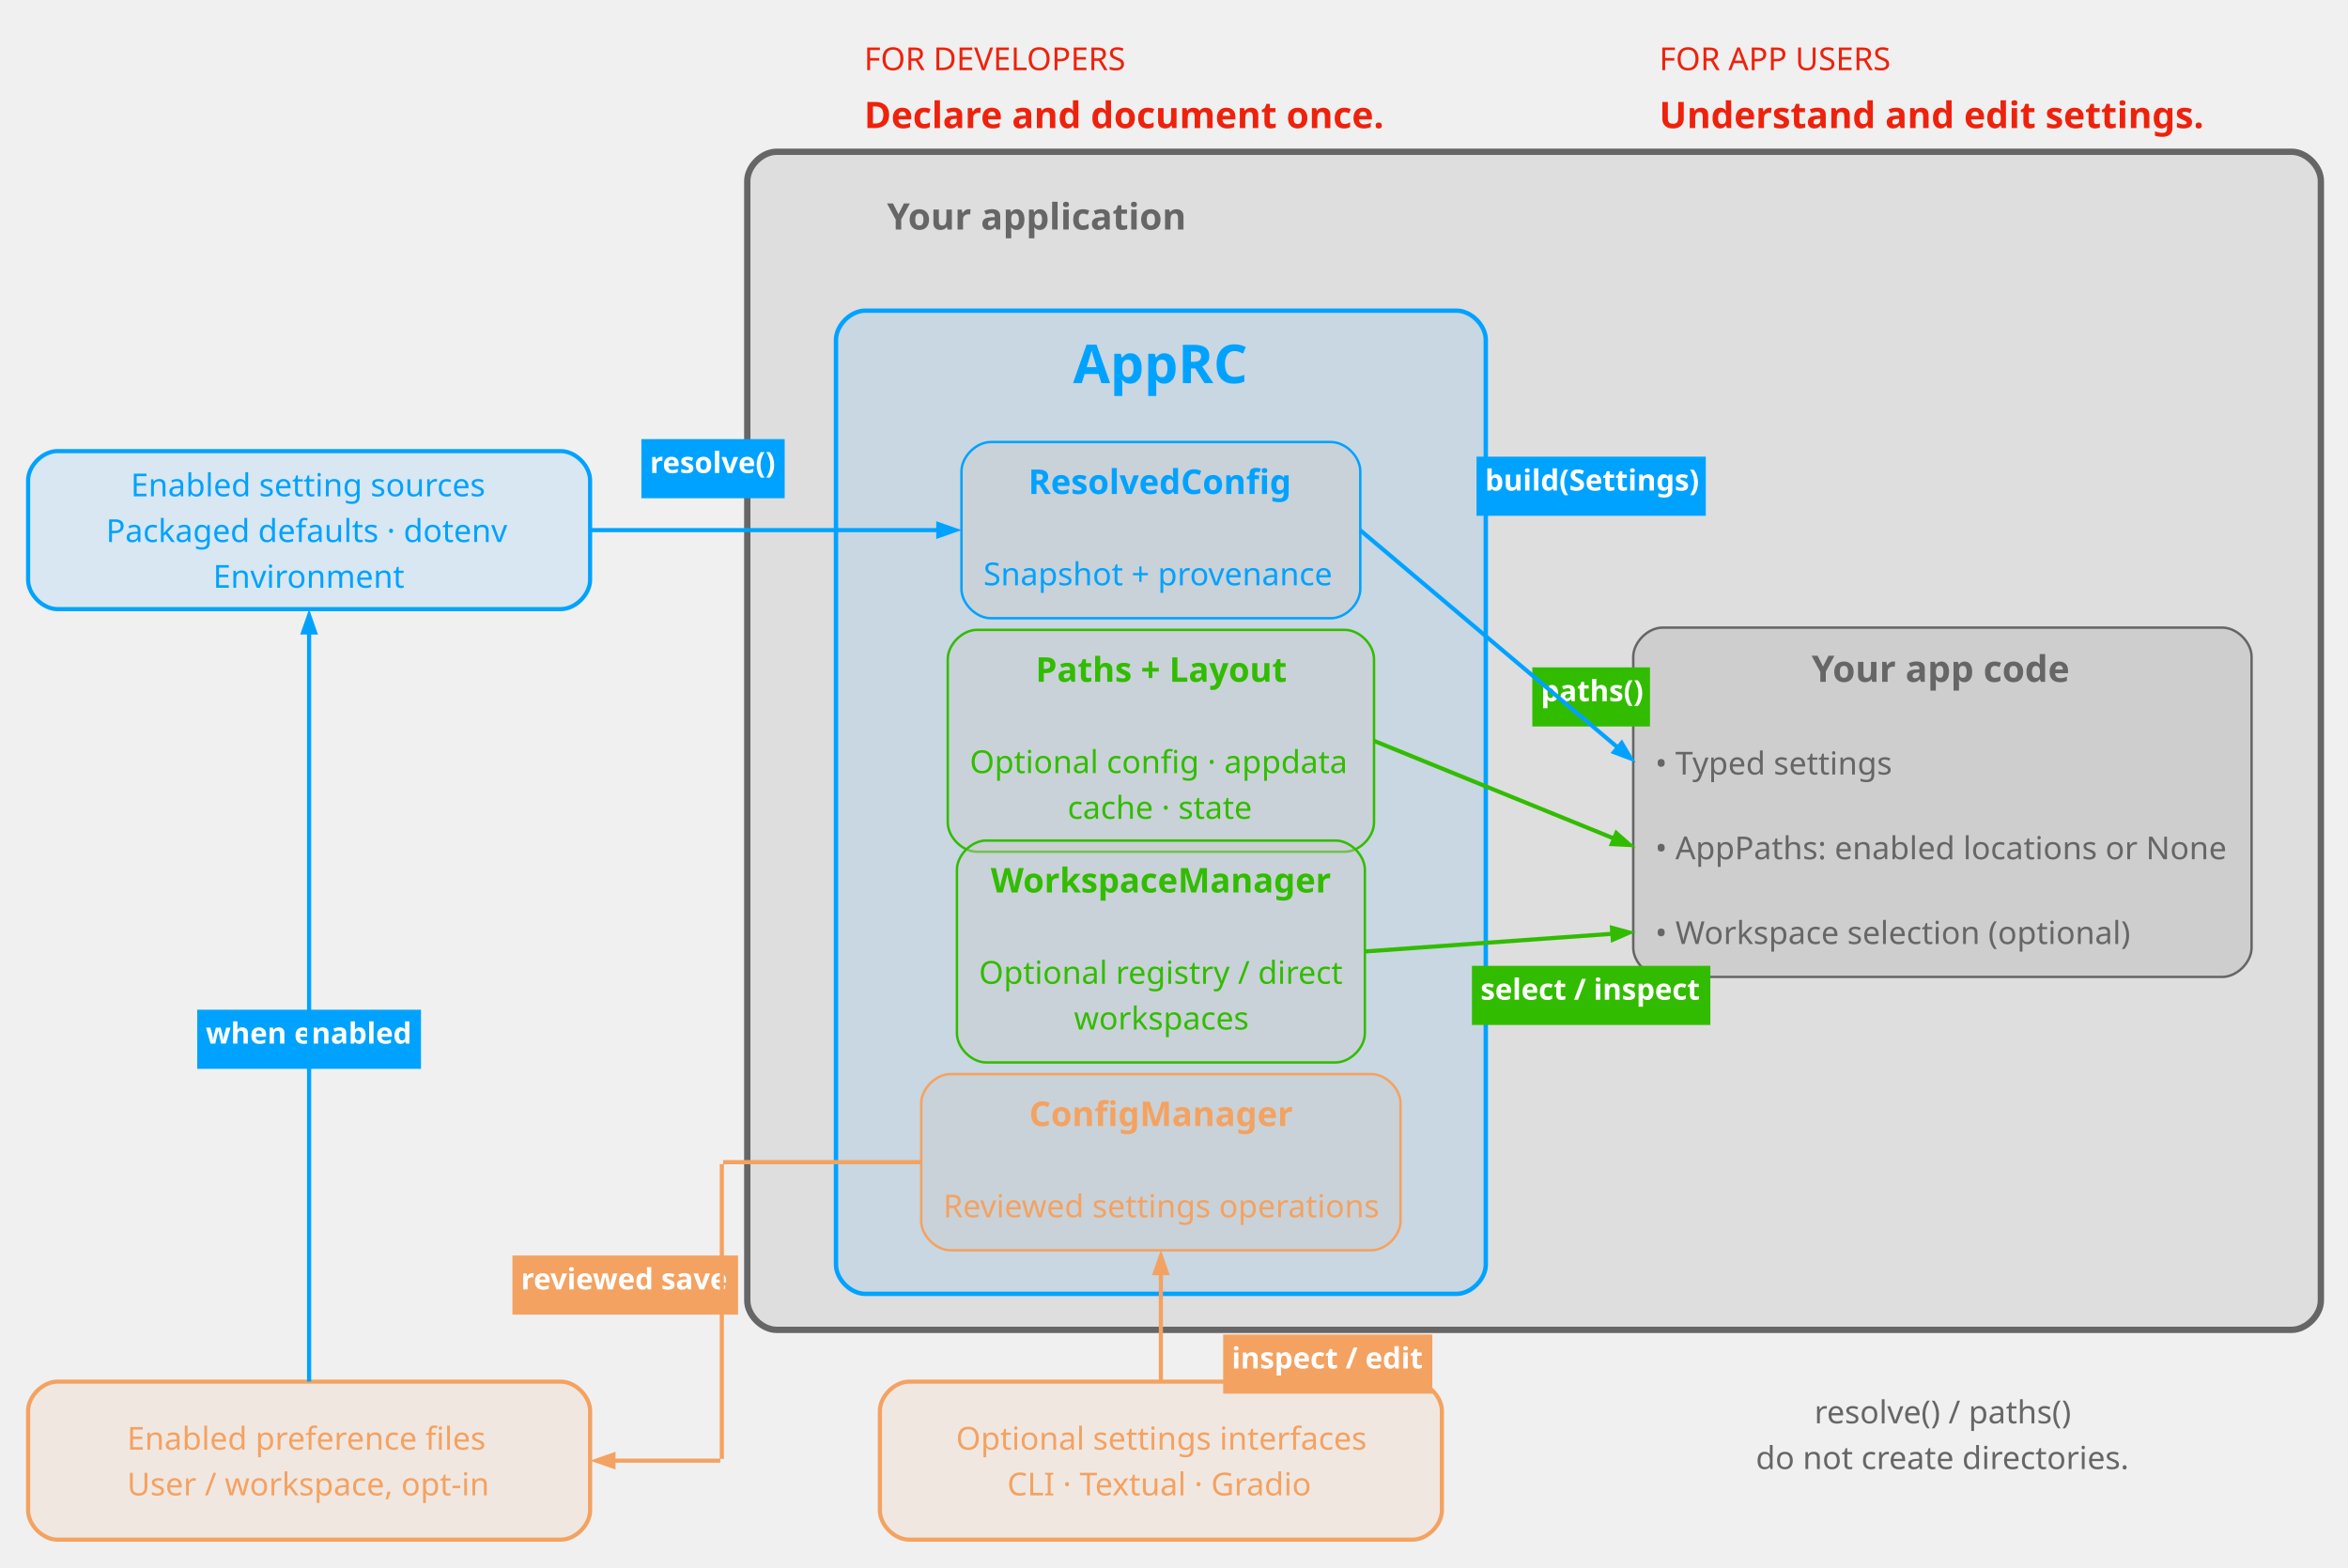
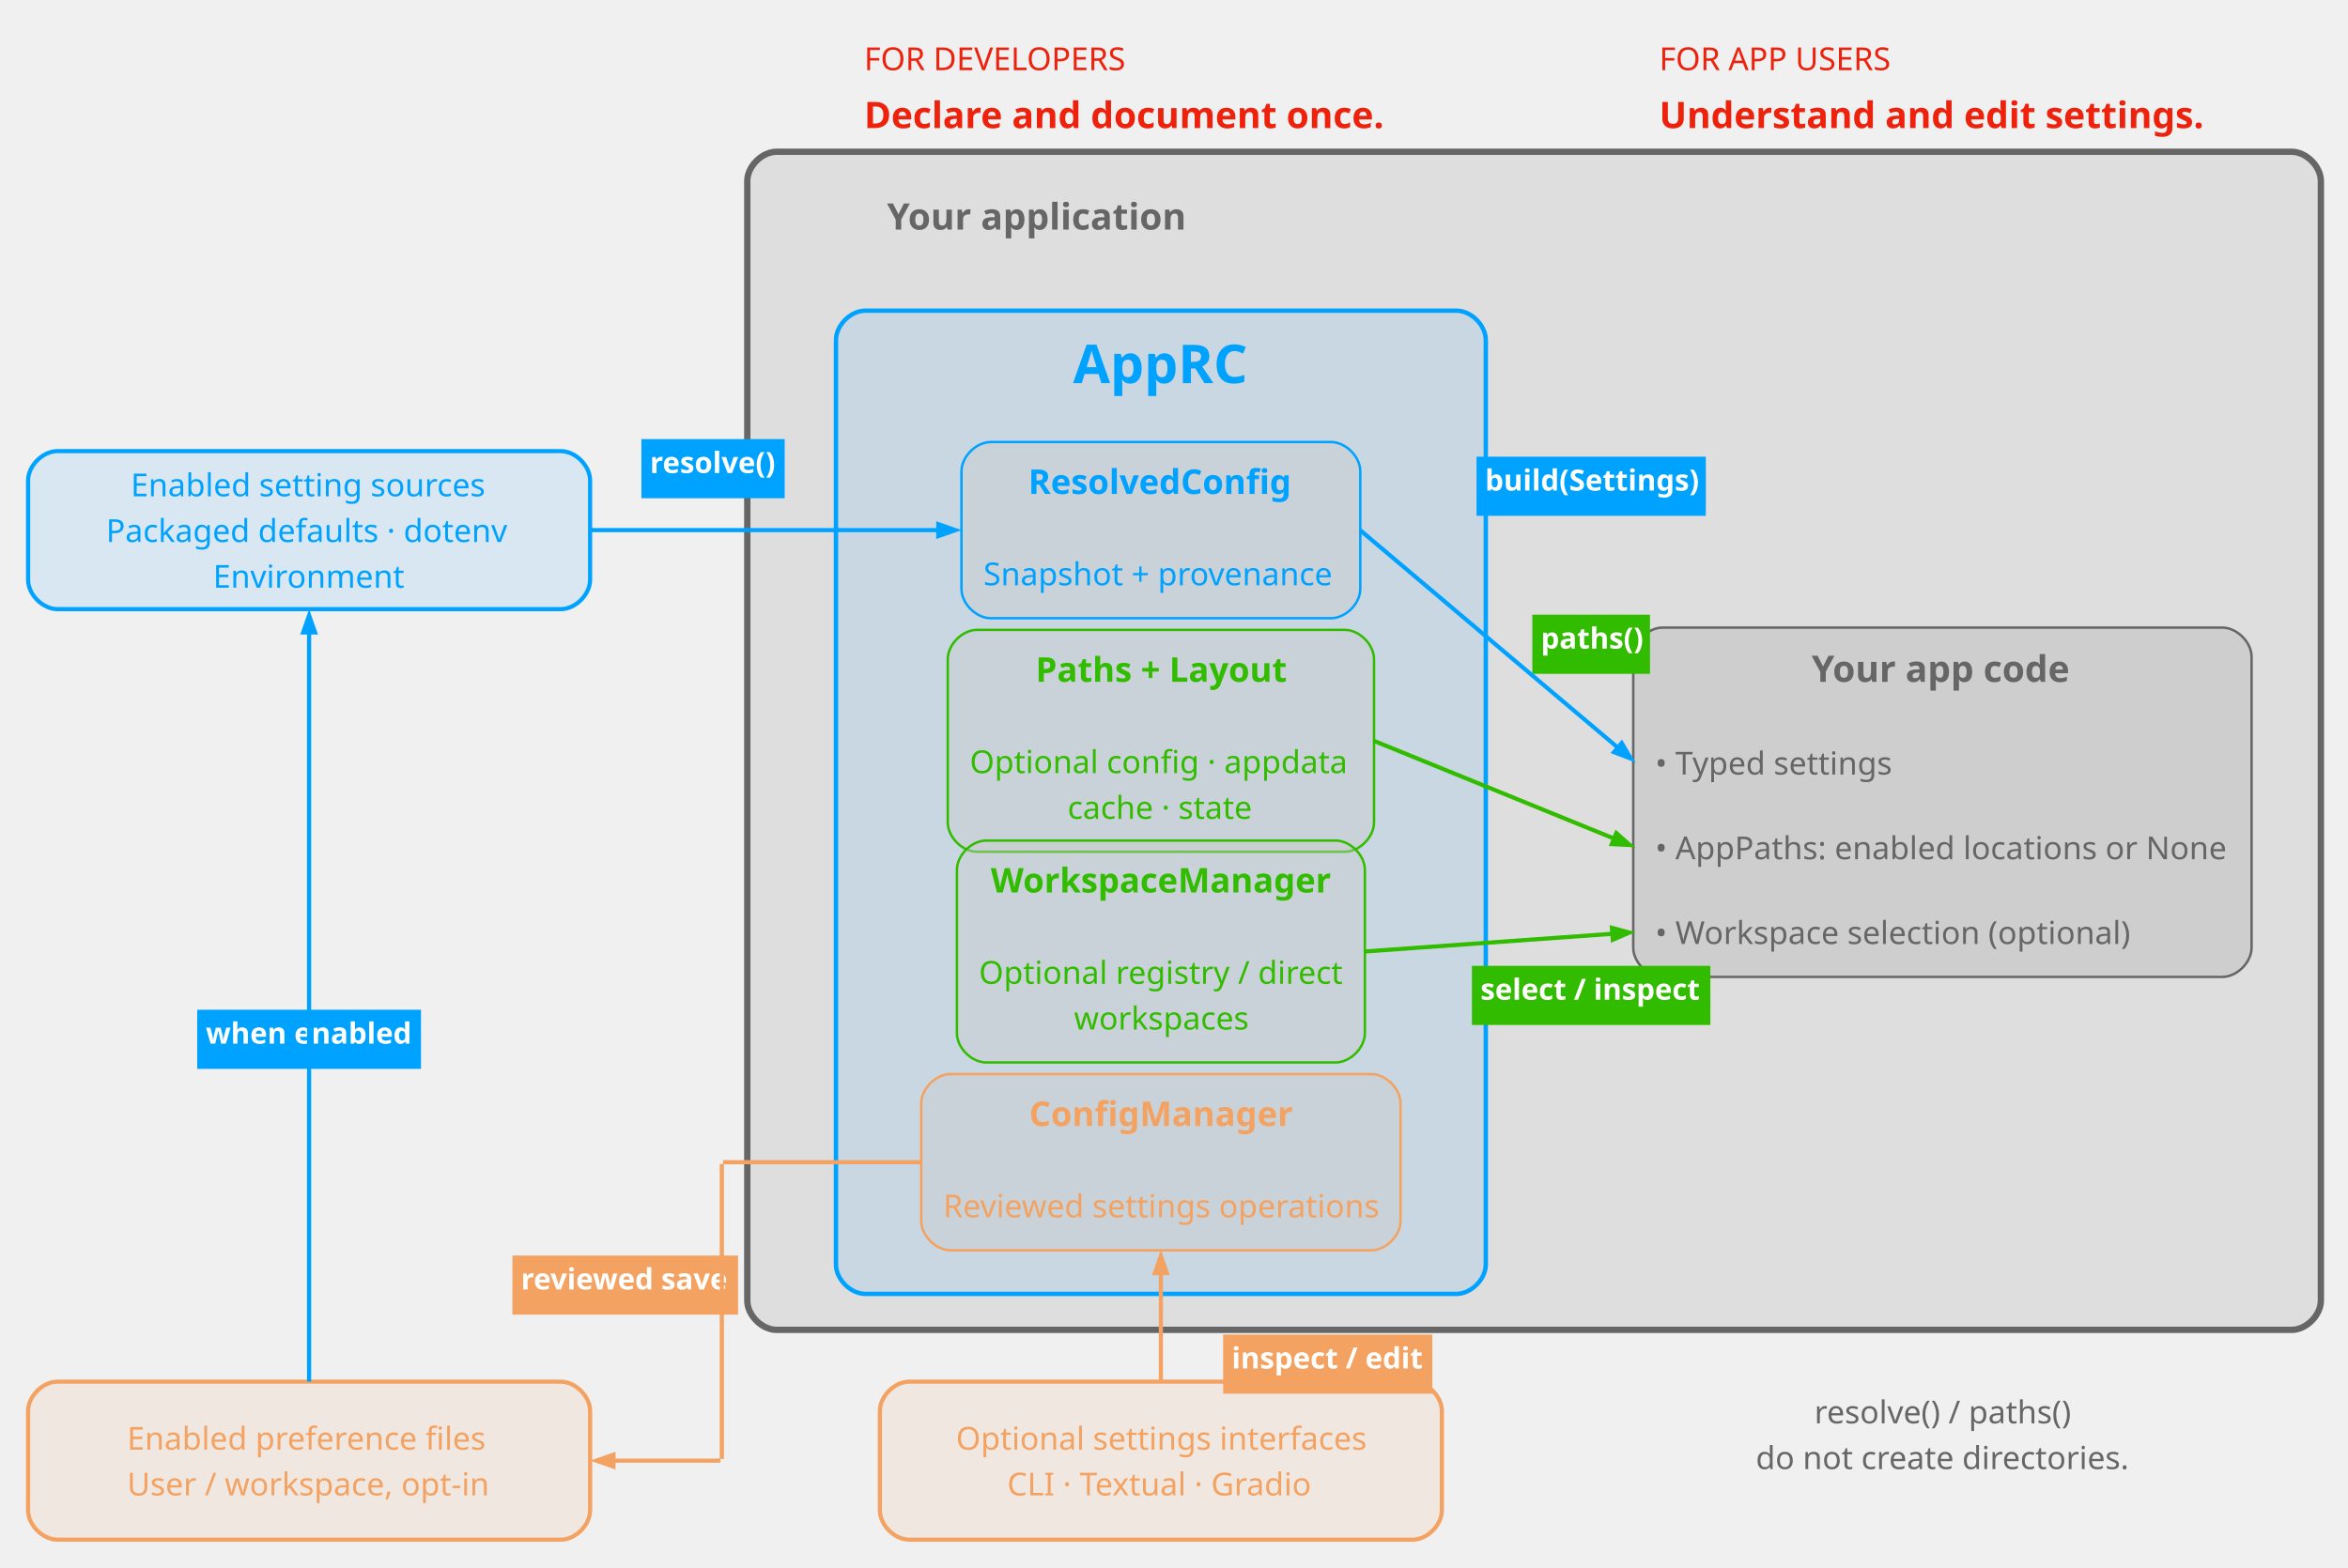
<svg xmlns="http://www.w3.org/2000/svg" width="1080px" height="721.328px" viewBox="0 0 1084 724">
-   <g id="graph0" class="graph" transform="scale(1.12612 1.12612) rotate(0) translate(11.52 631.39)">
+   <g id="graph0" class="graph" transform="scale(1.12612 1.12612) rotate(0) translate(11.52 631.4)">
    <g id="clust1" class="cluster">
      <path fill="#444444" fill-opacity="0.098" stroke="#666666" stroke-width="2.6" d="M306.84,-86.04C306.84,-86.04 927.96,-86.04 927.96,-86.04 933.96,-86.04 939.96,-92.04 939.96,-98.04 939.96,-98.04 939.96,-557.16 939.96,-557.16 939.96,-563.16 933.96,-569.16 927.96,-569.16 927.96,-569.16 306.84,-569.16 306.84,-569.16 300.84,-569.16 294.84,-563.16 294.84,-557.16 294.84,-557.16 294.84,-98.04 294.84,-98.04 294.84,-92.04 300.84,-86.04 306.84,-86.04" />
    </g>
    <g id="node1" class="node">
-       <text xml:space="preserve" text-anchor="start" x="342.75" y="-602.62" font-family="sans-serif" font-size="13.00" fill="#ee220c">FOR DEVELOPERS</text>
-       <text xml:space="preserve" text-anchor="start" x="342.75" y="-578.87" font-family="sans-serif" font-weight="bold" font-size="15.00" fill="#ee220c">Declare and document once.</text>
+       <text xml:space="preserve" text-anchor="start" x="342.75" y="-602.63" font-family="sans-serif" font-size="13.00" fill="#ee220c">FOR DEVELOPERS</text>
+       <text xml:space="preserve" text-anchor="start" x="342.75" y="-578.88" font-family="sans-serif" font-weight="bold" font-size="15.00" fill="#ee220c">Declare and document once.</text>
    </g>
    <g id="node2" class="node">
-       <text xml:space="preserve" text-anchor="start" x="668.7" y="-602.62" font-family="sans-serif" font-size="13.00" fill="#ee220c">FOR APP USERS</text>
-       <text xml:space="preserve" text-anchor="start" x="668.7" y="-578.87" font-family="sans-serif" font-weight="bold" font-size="15.00" fill="#ee220c">Understand and edit settings.</text>
+       <text xml:space="preserve" text-anchor="start" x="668.7" y="-602.63" font-family="sans-serif" font-size="13.00" fill="#ee220c">FOR APP USERS</text>
+       <text xml:space="preserve" text-anchor="start" x="668.7" y="-578.88" font-family="sans-serif" font-weight="bold" font-size="15.00" fill="#ee220c">Understand and edit settings.</text>
    </g>
    <g id="node5" class="node">
      <text xml:space="preserve" text-anchor="start" x="352.13" y="-537.25" font-family="sans-serif" font-weight="bold" font-size="15.00" fill="#666666">Your application</text>
    </g>
    <g id="node6" class="node">
      <path fill="#00a2ff" fill-opacity="0.098" stroke="#00a2ff" stroke-width="1.8" d="M585.6,-504C585.6,-504 343.2,-504 343.2,-504 337.2,-504 331.2,-498 331.2,-492 331.2,-492 331.2,-112.8 331.2,-112.8 331.2,-106.8 337.2,-100.8 343.2,-100.8 343.2,-100.8 585.6,-100.8 585.6,-100.8 591.6,-100.8 597.6,-106.8 597.6,-112.8 597.6,-112.8 597.6,-492 597.6,-492 597.6,-498 591.6,-504 585.6,-504" />
    </g>
    <g id="node7" class="node">
      <text xml:space="preserve" text-anchor="start" x="428.4" y="-474.28" font-family="sans-serif" font-weight="bold" font-size="22.00" fill="#00a2ff">AppRC</text>
    </g>
    <g id="node8" class="node">
-       <path fill="#cccccc" fill-opacity="0.4" stroke="none" d="M394.65,-377.87C394.65,-377.87 534.15,-377.87 534.15,-377.87 540.15,-377.87 546.15,-383.87 546.15,-389.87 546.15,-389.87 546.15,-438.12 546.15,-438.12 546.15,-444.12 540.15,-450.12 534.15,-450.12 534.15,-450.12 394.65,-450.12 394.65,-450.12 388.65,-450.12 382.65,-444.12 382.65,-438.12 382.65,-438.12 382.65,-389.87 382.65,-389.87 382.65,-383.87 388.65,-377.87 394.65,-377.87" />
-       <path fill="none" stroke="#00a2ff" d="M394.65,-377.87C394.65,-377.87 534.15,-377.87 534.15,-377.87 540.15,-377.87 546.15,-383.87 546.15,-389.87 546.15,-389.87 546.15,-438.12 546.15,-438.12 546.15,-444.12 540.15,-450.12 534.15,-450.12 534.15,-450.12 394.65,-450.12 394.65,-450.12 388.65,-450.12 382.65,-444.12 382.65,-438.12 382.65,-438.12 382.65,-389.87 382.65,-389.87 382.65,-383.87 388.65,-377.87 394.65,-377.87" />
-       <text xml:space="preserve" text-anchor="start" x="410.03" y="-428.82" font-family="sans-serif" font-weight="bold" font-size="14.00" fill="#00a2ff">ResolvedConfig</text>
-       <text xml:space="preserve" text-anchor="start" x="391.65" y="-391.37" font-family="sans-serif" font-size="13.00" fill="#00a2ff">Snapshot + provenance</text>
+       <path fill="#cccccc" fill-opacity="0.4" stroke="none" d="M394.65,-377.88C394.65,-377.88 534.15,-377.88 534.15,-377.88 540.15,-377.88 546.15,-383.88 546.15,-389.88 546.15,-389.88 546.15,-438.13 546.15,-438.13 546.15,-444.13 540.15,-450.13 534.15,-450.13 534.15,-450.13 394.65,-450.13 394.65,-450.13 388.65,-450.13 382.65,-444.13 382.65,-438.13 382.65,-438.13 382.65,-389.88 382.65,-389.88 382.65,-383.88 388.65,-377.88 394.65,-377.88" />
+       <path fill="none" stroke="#00a2ff" d="M394.65,-377.88C394.65,-377.88 534.15,-377.88 534.15,-377.88 540.15,-377.88 546.15,-383.88 546.15,-389.88 546.15,-389.88 546.15,-438.13 546.15,-438.13 546.15,-444.13 540.15,-450.13 534.15,-450.13 534.15,-450.13 394.65,-450.13 394.65,-450.13 388.65,-450.13 382.65,-444.13 382.65,-438.13 382.65,-438.13 382.65,-389.88 382.65,-389.88 382.65,-383.88 388.65,-377.88 394.65,-377.88" />
+       <text xml:space="preserve" text-anchor="start" x="410.03" y="-428.83" font-family="sans-serif" font-weight="bold" font-size="14.00" fill="#00a2ff">ResolvedConfig</text>
+       <text xml:space="preserve" text-anchor="start" x="391.65" y="-391.38" font-family="sans-serif" font-size="13.00" fill="#00a2ff">Snapshot + provenance</text>
    </g>
    <g id="node9" class="node">
      <path fill="#cccccc" fill-opacity="0.4" stroke="none" d="M389.03,-282.1C389.03,-282.1 539.78,-282.1 539.78,-282.1 545.78,-282.1 551.78,-288.1 551.78,-294.1 551.78,-294.1 551.78,-361.1 551.78,-361.1 551.78,-367.1 545.78,-373.1 539.78,-373.1 539.78,-373.1 389.03,-373.1 389.03,-373.1 383.03,-373.1 377.03,-367.1 377.03,-361.1 377.03,-361.1 377.03,-294.1 377.03,-294.1 377.03,-288.1 383.03,-282.1 389.03,-282.1" />
      <path fill="none" stroke="#32bc00" d="M389.03,-282.1C389.03,-282.1 539.78,-282.1 539.78,-282.1 545.78,-282.1 551.78,-288.1 551.78,-294.1 551.78,-294.1 551.78,-361.1 551.78,-361.1 551.78,-367.1 545.78,-373.1 539.78,-373.1 539.78,-373.1 389.03,-373.1 389.03,-373.1 383.03,-373.1 377.03,-367.1 377.03,-361.1 377.03,-361.1 377.03,-294.1 377.03,-294.1 377.03,-288.1 383.03,-282.1 389.03,-282.1" />
      <text xml:space="preserve" text-anchor="start" x="413.03" y="-351.8" font-family="sans-serif" font-weight="bold" font-size="14.00" fill="#32bc00">Paths + Layout</text>
      <text xml:space="preserve" text-anchor="start" x="386.03" y="-314.35" font-family="sans-serif" font-size="13.00" fill="#32bc00">Optional config · appdata</text>
      <text xml:space="preserve" text-anchor="start" x="426.15" y="-295.6" font-family="sans-serif" font-size="13.00" fill="#32bc00">cache · state</text>
    </g>
    <g id="node10" class="node">
      <path fill="#cccccc" fill-opacity="0.4" stroke="none" d="M392.78,-195.7C392.78,-195.7 536.03,-195.7 536.03,-195.7 542.03,-195.7 548.03,-201.7 548.03,-207.7 548.03,-207.7 548.03,-274.7 548.03,-274.7 548.03,-280.7 542.03,-286.7 536.03,-286.7 536.03,-286.7 392.78,-286.7 392.78,-286.7 386.78,-286.7 380.78,-280.7 380.78,-274.7 380.78,-274.7 380.78,-207.7 380.78,-207.7 380.78,-201.7 386.78,-195.7 392.78,-195.7" />
      <path fill="none" stroke="#32bc00" d="M392.78,-195.7C392.78,-195.7 536.03,-195.7 536.03,-195.7 542.03,-195.7 548.03,-201.7 548.03,-207.7 548.03,-207.7 548.03,-274.7 548.03,-274.7 548.03,-280.7 542.03,-286.7 536.03,-286.7 536.03,-286.7 392.78,-286.7 392.78,-286.7 386.78,-286.7 380.78,-280.7 380.78,-274.7 380.78,-274.7 380.78,-207.7 380.78,-207.7 380.78,-201.7 386.78,-195.7 392.78,-195.7" />
      <text xml:space="preserve" text-anchor="start" x="394.65" y="-265.4" font-family="sans-serif" font-weight="bold" font-size="14.00" fill="#32bc00">WorkspaceManager</text>
      <text xml:space="preserve" text-anchor="start" x="389.78" y="-227.95" font-family="sans-serif" font-size="13.00" fill="#32bc00">Optional registry / direct</text>
      <text xml:space="preserve" text-anchor="start" x="428.78" y="-209.2" font-family="sans-serif" font-size="13.00" fill="#32bc00">workspaces</text>
    </g>
    <g id="node11" class="node">
-       <path fill="#cccccc" fill-opacity="0.4" stroke="none" d="M378.15,-118.67C378.15,-118.67 550.65,-118.67 550.65,-118.67 556.65,-118.67 562.65,-124.67 562.65,-130.67 562.65,-130.67 562.65,-178.92 562.65,-178.92 562.65,-184.92 556.65,-190.92 550.65,-190.92 550.65,-190.92 378.15,-190.92 378.15,-190.92 372.15,-190.92 366.15,-184.92 366.15,-178.92 366.15,-178.92 366.15,-130.67 366.15,-130.67 366.15,-124.67 372.15,-118.67 378.15,-118.67" />
-       <path fill="none" stroke="#f4a261" d="M378.15,-118.67C378.15,-118.67 550.65,-118.67 550.65,-118.67 556.65,-118.67 562.65,-124.67 562.65,-130.67 562.65,-130.67 562.65,-178.92 562.65,-178.92 562.65,-184.92 556.65,-190.92 550.65,-190.92 550.65,-190.92 378.15,-190.92 378.15,-190.92 372.15,-190.92 366.15,-184.92 366.15,-178.92 366.15,-178.92 366.15,-130.67 366.15,-130.67 366.15,-124.67 372.15,-118.67 378.15,-118.67" />
-       <text xml:space="preserve" text-anchor="start" x="410.4" y="-169.62" font-family="sans-serif" font-weight="bold" font-size="14.00" fill="#f4a261">ConfigManager</text>
-       <text xml:space="preserve" text-anchor="start" x="375.15" y="-132.17" font-family="sans-serif" font-size="13.00" fill="#f4a261">Reviewed settings operations</text>
+       <path fill="#cccccc" fill-opacity="0.4" stroke="none" d="M378.15,-118.68C378.15,-118.68 550.65,-118.68 550.65,-118.68 556.65,-118.68 562.65,-124.68 562.65,-130.68 562.65,-130.68 562.65,-178.93 562.65,-178.93 562.65,-184.93 556.65,-190.93 550.65,-190.93 550.65,-190.93 378.15,-190.93 378.15,-190.93 372.15,-190.93 366.15,-184.93 366.15,-178.93 366.15,-178.93 366.15,-130.68 366.15,-130.68 366.15,-124.68 372.15,-118.68 378.15,-118.68" />
+       <path fill="none" stroke="#f4a261" d="M378.15,-118.68C378.15,-118.68 550.65,-118.68 550.65,-118.68 556.65,-118.68 562.65,-124.68 562.65,-130.68 562.65,-130.68 562.65,-178.93 562.65,-178.93 562.65,-184.93 556.65,-190.93 550.65,-190.93 550.65,-190.93 378.15,-190.93 378.15,-190.93 372.15,-190.93 366.15,-184.93 366.15,-178.93 366.15,-178.93 366.15,-130.68 366.15,-130.68 366.15,-124.68 372.15,-118.68 378.15,-118.68" />
+       <text xml:space="preserve" text-anchor="start" x="410.4" y="-169.63" font-family="sans-serif" font-weight="bold" font-size="14.00" fill="#f4a261">ConfigManager</text>
+       <text xml:space="preserve" text-anchor="start" x="375.15" y="-132.18" font-family="sans-serif" font-size="13.00" fill="#f4a261">Reviewed settings operations</text>
    </g>
    <g id="node12" class="node">
-       <path fill="#444444" fill-opacity="0.098" stroke="none" d="M670.05,-230.77C670.05,-230.77 899.55,-230.77 899.55,-230.77 905.55,-230.77 911.55,-236.77 911.55,-242.77 911.55,-242.77 911.55,-362.02 911.55,-362.02 911.55,-368.02 905.55,-374.02 899.55,-374.02 899.55,-374.02 670.05,-374.02 670.05,-374.02 664.05,-374.02 658.05,-368.02 658.05,-362.02 658.05,-362.02 658.05,-242.77 658.05,-242.77 658.05,-236.77 664.05,-230.77 670.05,-230.77" />
-       <path fill="none" stroke="#666666" d="M670.05,-230.77C670.05,-230.77 899.55,-230.77 899.55,-230.77 905.55,-230.77 911.55,-236.77 911.55,-242.77 911.55,-242.77 911.55,-362.02 911.55,-362.02 911.55,-368.02 905.55,-374.02 899.55,-374.02 899.55,-374.02 670.05,-374.02 670.05,-374.02 664.05,-374.02 658.05,-368.02 658.05,-362.02 658.05,-362.02 658.05,-242.77 658.05,-242.77 658.05,-236.77 664.05,-230.77 670.05,-230.77" />
-       <text xml:space="preserve" text-anchor="start" x="731.18" y="-351.77" font-family="sans-serif" font-weight="bold" font-size="15.00" fill="#666666">Your app code</text>
-       <text xml:space="preserve" text-anchor="start" x="667.05" y="-313.77" font-family="sans-serif" font-size="13.00" fill="#666666">• Typed settings</text>
-       <text xml:space="preserve" text-anchor="start" x="667.05" y="-279.02" font-family="sans-serif" font-size="13.00" fill="#666666">• AppPaths: enabled locations or None</text>
-       <text xml:space="preserve" text-anchor="start" x="667.05" y="-244.27" font-family="sans-serif" font-size="13.00" fill="#666666">• Workspace selection (optional)</text>
+       <path fill="#444444" fill-opacity="0.098" stroke="none" d="M670.05,-230.78C670.05,-230.78 899.55,-230.78 899.55,-230.78 905.55,-230.78 911.55,-236.78 911.55,-242.78 911.55,-242.78 911.55,-362.03 911.55,-362.03 911.55,-368.03 905.55,-374.03 899.55,-374.03 899.55,-374.03 670.05,-374.03 670.05,-374.03 664.05,-374.03 658.05,-368.03 658.05,-362.03 658.05,-362.03 658.05,-242.78 658.05,-242.78 658.05,-236.78 664.05,-230.78 670.05,-230.78" />
+       <path fill="none" stroke="#666666" d="M670.05,-230.78C670.05,-230.78 899.55,-230.78 899.55,-230.78 905.55,-230.78 911.55,-236.78 911.55,-242.78 911.55,-242.78 911.55,-362.03 911.55,-362.03 911.55,-368.03 905.55,-374.03 899.55,-374.03 899.55,-374.03 670.05,-374.03 670.05,-374.03 664.05,-374.03 658.05,-368.03 658.05,-362.03 658.05,-362.03 658.05,-242.78 658.05,-242.78 658.05,-236.78 664.05,-230.78 670.05,-230.78" />
+       <text xml:space="preserve" text-anchor="start" x="731.18" y="-351.78" font-family="sans-serif" font-weight="bold" font-size="15.00" fill="#666666">Your app code</text>
+       <text xml:space="preserve" text-anchor="start" x="667.05" y="-313.78" font-family="sans-serif" font-size="13.00" fill="#666666">• Typed settings</text>
+       <text xml:space="preserve" text-anchor="start" x="667.05" y="-279.03" font-family="sans-serif" font-size="13.00" fill="#666666">• AppPaths: enabled locations or None</text>
+       <text xml:space="preserve" text-anchor="start" x="667.05" y="-244.28" font-family="sans-serif" font-size="13.00" fill="#666666">• Workspace selection (optional)</text>
    </g>
    <g id="node13" class="node">
      <path fill="#00a2ff" fill-opacity="0.098" stroke="#00a2ff" stroke-width="1.7" d="M218.4,-446.4C218.4,-446.4 12,-446.4 12,-446.4 6,-446.4 0,-440.4 0,-434.4 0,-434.4 0,-393.6 0,-393.6 0,-387.6 6,-381.6 12,-381.6 12,-381.6 218.4,-381.6 218.4,-381.6 224.4,-381.6 230.4,-387.6 230.4,-393.6 230.4,-393.6 230.4,-434.4 230.4,-434.4 230.4,-440.4 224.4,-446.4 218.4,-446.4" />
-       <text xml:space="preserve" text-anchor="start" x="42.08" y="-427.87" font-family="sans-serif" font-size="13.00" fill="#00a2ff">Enabled setting sources</text>
-       <text xml:space="preserve" text-anchor="start" x="31.95" y="-409.12" font-family="sans-serif" font-size="13.00" fill="#00a2ff">Packaged defaults · dotenv</text>
-       <text xml:space="preserve" text-anchor="start" x="75.83" y="-390.37" font-family="sans-serif" font-size="13.00" fill="#00a2ff">Environment</text>
+       <text xml:space="preserve" text-anchor="start" x="42.08" y="-427.88" font-family="sans-serif" font-size="13.00" fill="#00a2ff">Enabled setting sources</text>
+       <text xml:space="preserve" text-anchor="start" x="31.95" y="-409.13" font-family="sans-serif" font-size="13.00" fill="#00a2ff">Packaged defaults · dotenv</text>
+       <text xml:space="preserve" text-anchor="start" x="75.83" y="-390.38" font-family="sans-serif" font-size="13.00" fill="#00a2ff">Environment</text>
    </g>
    <g id="node14" class="node">
      <path fill="#f4a261" fill-opacity="0.098" stroke="#f4a261" stroke-width="1.7" d="M218.4,-64.8C218.4,-64.8 12,-64.8 12,-64.8 6,-64.8 0,-58.8 0,-52.8 0,-52.8 0,-12 0,-12 0,-6 6,0 12,0 12,0 218.4,0 218.4,0 224.4,0 230.4,-6 230.4,-12 230.4,-12 230.4,-52.8 230.4,-52.8 230.4,-58.8 224.4,-64.8 218.4,-64.8" />
      <text xml:space="preserve" text-anchor="start" x="40.58" y="-36.9" font-family="sans-serif" font-size="13.00" fill="#f4a261">Enabled preference files</text>
      <text xml:space="preserve" text-anchor="start" x="40.58" y="-18.15" font-family="sans-serif" font-size="13.00" fill="#f4a261">User / workspace, opt-in</text>
    </g>
    <g id="node15" class="node">
      <path fill="#f4a261" fill-opacity="0.098" stroke="#f4a261" stroke-width="1.7" d="M567.6,-64.8C567.6,-64.8 361.2,-64.8 361.2,-64.8 355.2,-64.8 349.2,-58.8 349.2,-52.8 349.2,-52.8 349.2,-12 349.2,-12 349.2,-6 355.2,0 361.2,0 361.2,0 567.6,0 567.6,0 573.6,0 579.6,-6 579.6,-12 579.6,-12 579.6,-52.8 579.6,-52.8 579.6,-58.8 573.6,-64.8 567.6,-64.8" />
      <text xml:space="preserve" text-anchor="start" x="380.4" y="-36.9" font-family="sans-serif" font-size="13.00" fill="#f4a261">Optional settings interfaces</text>
      <text xml:space="preserve" text-anchor="start" x="401.4" y="-18.15" font-family="sans-serif" font-size="13.00" fill="#f4a261">CLI · Textual · Gradio</text>
    </g>
    <g id="node16" class="node">
-       <polygon fill="#00a2ff" stroke="none" points="251.92,-427.57 251.92,-450.82 309.67,-450.82 309.67,-427.57 251.92,-427.57" />
-       <polygon fill="none" stroke="#00a2ff" points="251.92,-427.57 251.92,-450.82 309.67,-450.82 309.67,-427.57 251.92,-427.57" />
-       <text xml:space="preserve" text-anchor="start" x="254.92" y="-437.42" font-family="sans-serif" font-weight="bold" font-size="12.00" fill="#ffffff">resolve()</text>
+       <polygon fill="#00a2ff" stroke="none" points="251.92,-427.58 251.92,-450.83 309.67,-450.83 309.67,-427.58 251.92,-427.58" />
+       <polygon fill="none" stroke="#00a2ff" points="251.92,-427.58 251.92,-450.83 309.67,-450.83 309.67,-427.58 251.92,-427.58" />
+       <text xml:space="preserve" text-anchor="start" x="254.92" y="-437.43" font-family="sans-serif" font-weight="bold" font-size="12.00" fill="#ffffff">resolve()</text>
    </g>
    <g id="node17" class="node">
      <polygon fill="#00a2ff" stroke="none" points="594.3,-420.37 594.3,-443.62 687.3,-443.62 687.3,-420.37 594.3,-420.37" />
      <polygon fill="none" stroke="#00a2ff" points="594.3,-420.37 594.3,-443.62 687.3,-443.62 687.3,-420.37 594.3,-420.37" />
      <text xml:space="preserve" text-anchor="start" x="597.3" y="-430.22" font-family="sans-serif" font-weight="bold" font-size="12.00" fill="#ffffff">build(Settings)</text>
    </g>
    <g id="node18" class="node">
-       <polygon fill="#32bc00" stroke="none" points="617.17,-333.97 617.17,-357.22 664.42,-357.22 664.42,-333.97 617.17,-333.97" />
-       <polygon fill="none" stroke="#32bc00" points="617.17,-333.97 617.17,-357.22 664.42,-357.22 664.42,-333.97 617.17,-333.97" />
-       <text xml:space="preserve" text-anchor="start" x="620.17" y="-343.82" font-family="sans-serif" font-weight="bold" font-size="12.00" fill="#ffffff">paths()</text>
+       <polygon fill="#32bc00" stroke="none" points="617.17,-355.57 617.17,-378.82 664.42,-378.82 664.42,-355.57 617.17,-355.57" />
+       <polygon fill="none" stroke="#32bc00" points="617.17,-355.57 617.17,-378.82 664.42,-378.82 664.42,-355.57 617.17,-355.57" />
+       <text xml:space="preserve" text-anchor="start" x="620.17" y="-365.42" font-family="sans-serif" font-weight="bold" font-size="12.00" fill="#ffffff">paths()</text>
    </g>
    <g id="node19" class="node">
-       <polygon fill="#32bc00" stroke="none" points="592.42,-211.57 592.42,-234.82 689.17,-234.82 689.17,-211.57 592.42,-211.57" />
-       <polygon fill="none" stroke="#32bc00" points="592.42,-211.57 592.42,-234.82 689.17,-234.82 689.17,-211.57 592.42,-211.57" />
-       <text xml:space="preserve" text-anchor="start" x="595.42" y="-221.42" font-family="sans-serif" font-weight="bold" font-size="12.00" fill="#ffffff">select / inspect</text>
+       <polygon fill="#32bc00" stroke="none" points="592.42,-211.58 592.42,-234.83 689.17,-234.83 689.17,-211.58 592.42,-211.58" />
+       <polygon fill="none" stroke="#32bc00" points="592.42,-211.58 592.42,-234.83 689.17,-234.83 689.17,-211.58 592.42,-211.58" />
+       <text xml:space="preserve" text-anchor="start" x="595.42" y="-221.43" font-family="sans-serif" font-weight="bold" font-size="12.00" fill="#ffffff">select / inspect</text>
    </g>
    <g id="node20" class="node">
      <polygon fill="#f4a261" stroke="none" points="490.43,-60.37 490.43,-83.62 575.18,-83.62 575.18,-60.37 490.43,-60.37" />
      <polygon fill="none" stroke="#f4a261" points="490.43,-60.37 490.43,-83.62 575.18,-83.62 575.18,-60.37 490.43,-60.37" />
      <text xml:space="preserve" text-anchor="start" x="493.43" y="-70.22" font-family="sans-serif" font-weight="bold" font-size="12.00" fill="#ffffff">inspect / edit</text>
    </g>
    <g id="node21" class="node">
      <polygon fill="#00a2ff" stroke="none" points="69.83,-193.57 69.83,-216.82 160.57,-216.82 160.57,-193.57 69.83,-193.57" />
      <polygon fill="none" stroke="#00a2ff" points="69.83,-193.57 69.83,-216.82 160.57,-216.82 160.57,-193.57 69.83,-193.57" />
      <text xml:space="preserve" text-anchor="start" x="72.83" y="-203.42" font-family="sans-serif" font-weight="bold" font-size="12.00" fill="#ffffff">when enabled</text>
    </g>
    <g id="node24" class="node">
      <polygon fill="#f4a261" stroke="none" points="199.05,-92.78 199.05,-116.03 290.55,-116.03 290.55,-92.78 199.05,-92.78" />
      <polygon fill="none" stroke="#f4a261" points="199.05,-92.78 199.05,-116.03 290.55,-116.03 290.55,-92.78 199.05,-92.78" />
      <text xml:space="preserve" text-anchor="start" x="202.05" y="-102.62" font-family="sans-serif" font-weight="bold" font-size="12.00" fill="#ffffff">reviewed save</text>
    </g>
    <g id="node25" class="node">
      <text xml:space="preserve" text-anchor="start" x="732.3" y="-47.7" font-family="sans-serif" font-size="13.00" fill="#666666">resolve() / paths()</text>
      <text xml:space="preserve" text-anchor="start" x="708.3" y="-28.95" font-family="sans-serif" font-size="13.00" fill="#666666">do not create directories.</text>
    </g>
    <g id="edge2" class="edge">
      <path fill="none" stroke="#00a2ff" stroke-width="1.7" d="M546.07,-414C546.07,-414 627.25,-345.49 651.98,-324.61" />
      <polygon fill="#00a2ff" stroke="#00a2ff" stroke-width="1.7" points="653.31,-326.7 657.08,-320.31 650.15,-322.95 653.31,-326.7" />
    </g>
    <g id="edge3" class="edge">
      <path fill="none" stroke="#32bc00" stroke-width="1.7" d="M551.69,-327.6C551.69,-327.6 624.62,-297.91 650.26,-287.48" />
      <polygon fill="#32bc00" stroke="#32bc00" stroke-width="1.7" points="651.11,-289.78 656.67,-284.87 649.26,-285.24 651.11,-289.78" />
    </g>
    <g id="edge4" class="edge">
      <path fill="none" stroke="#32bc00" stroke-width="1.7" d="M547.95,-241.2C547.95,-241.2 622.71,-246.55 649.58,-248.47" />
      <polygon fill="#32bc00" stroke="#32bc00" stroke-width="1.7" points="649.33,-250.91 656.48,-248.97 649.68,-246.02 649.33,-250.91" />
    </g>
    <g id="edge7" class="edge">
      <path fill="none" stroke="#f4a261" stroke-width="1.7" d="M366.24,-154.8C366.24,-154.8 291.89,-154.8 284.92,-154.8" />
    </g>
    <g id="edge1" class="edge">
      <path fill="none" stroke="#00a2ff" stroke-width="1.7" d="M230.4,-414C230.4,-414 339.85,-414 373.2,-414" />
      <polygon fill="#00a2ff" stroke="#00a2ff" stroke-width="1.7" points="373.15,-416.45 380.15,-414 373.15,-411.55 373.15,-416.45" />
    </g>
    <g id="edge6" class="edge">
      <path fill="none" stroke="#00a2ff" stroke-width="1.7" d="M115.2,-64.8C115.2,-64.8 115.2,-319.41 115.2,-372.12" />
      <polygon fill="#00a2ff" stroke="#00a2ff" stroke-width="1.7" points="112.75,-372.03 115.2,-379.03 117.65,-372.03 112.75,-372.03" />
    </g>
    <g id="edge5" class="edge">
      <path fill="none" stroke="#f4a261" stroke-width="1.7" d="M464.4,-64.8C464.4,-64.8 464.4,-93.97 464.4,-109.46" />
      <polygon fill="#f4a261" stroke="#f4a261" stroke-width="1.7" points="461.95,-109.31 464.4,-116.31 466.85,-109.31 461.95,-109.31" />
    </g>
    <g id="edge8" class="edge">
      <path fill="none" stroke="#f4a261" stroke-width="1.7" d="M284.4,-154.02C284.4,-144.08 284.4,-42.6 284.4,-33.11" />
    </g>
    <g id="edge9" class="edge">
      <path fill="none" stroke="#f4a261" stroke-width="1.7" d="M283.79,-32.4C279.53,-32.4 253.81,-32.4 239.68,-32.4" />
      <polygon fill="#f4a261" stroke="#f4a261" stroke-width="1.7" points="239.97,-29.95 232.97,-32.4 239.97,-34.85 239.97,-29.95" />
    </g>
  </g>
</svg>
